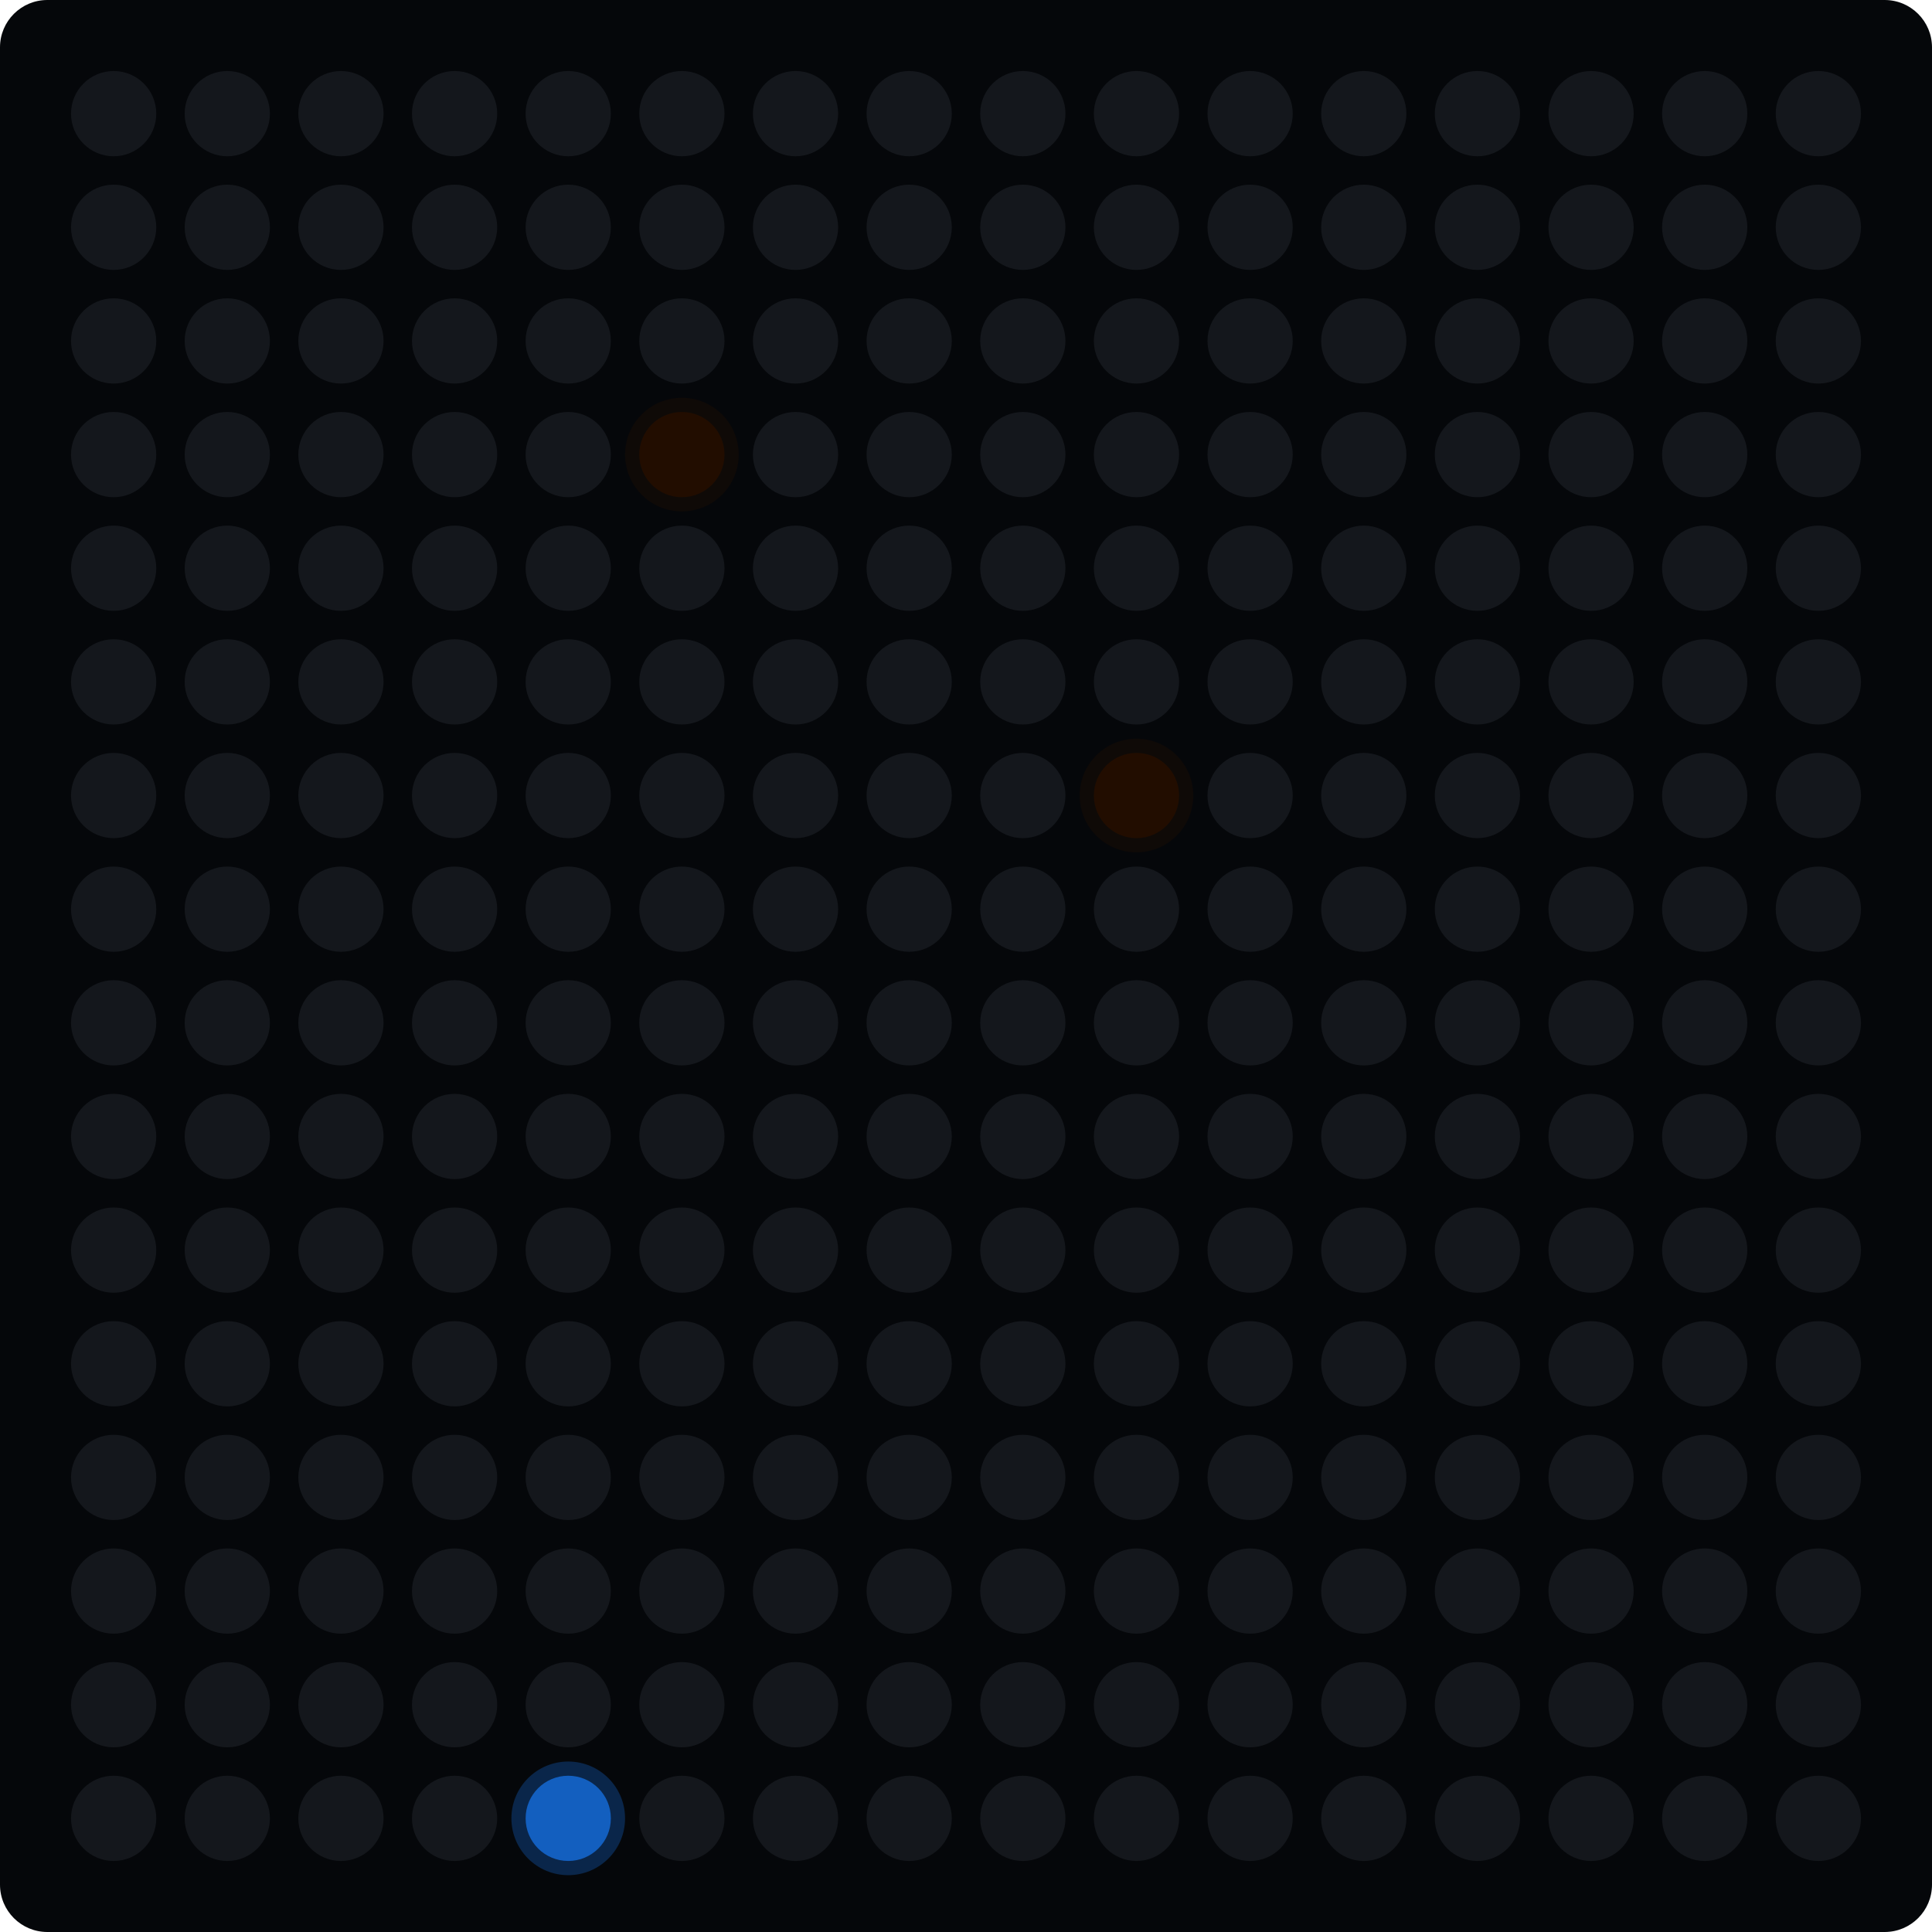
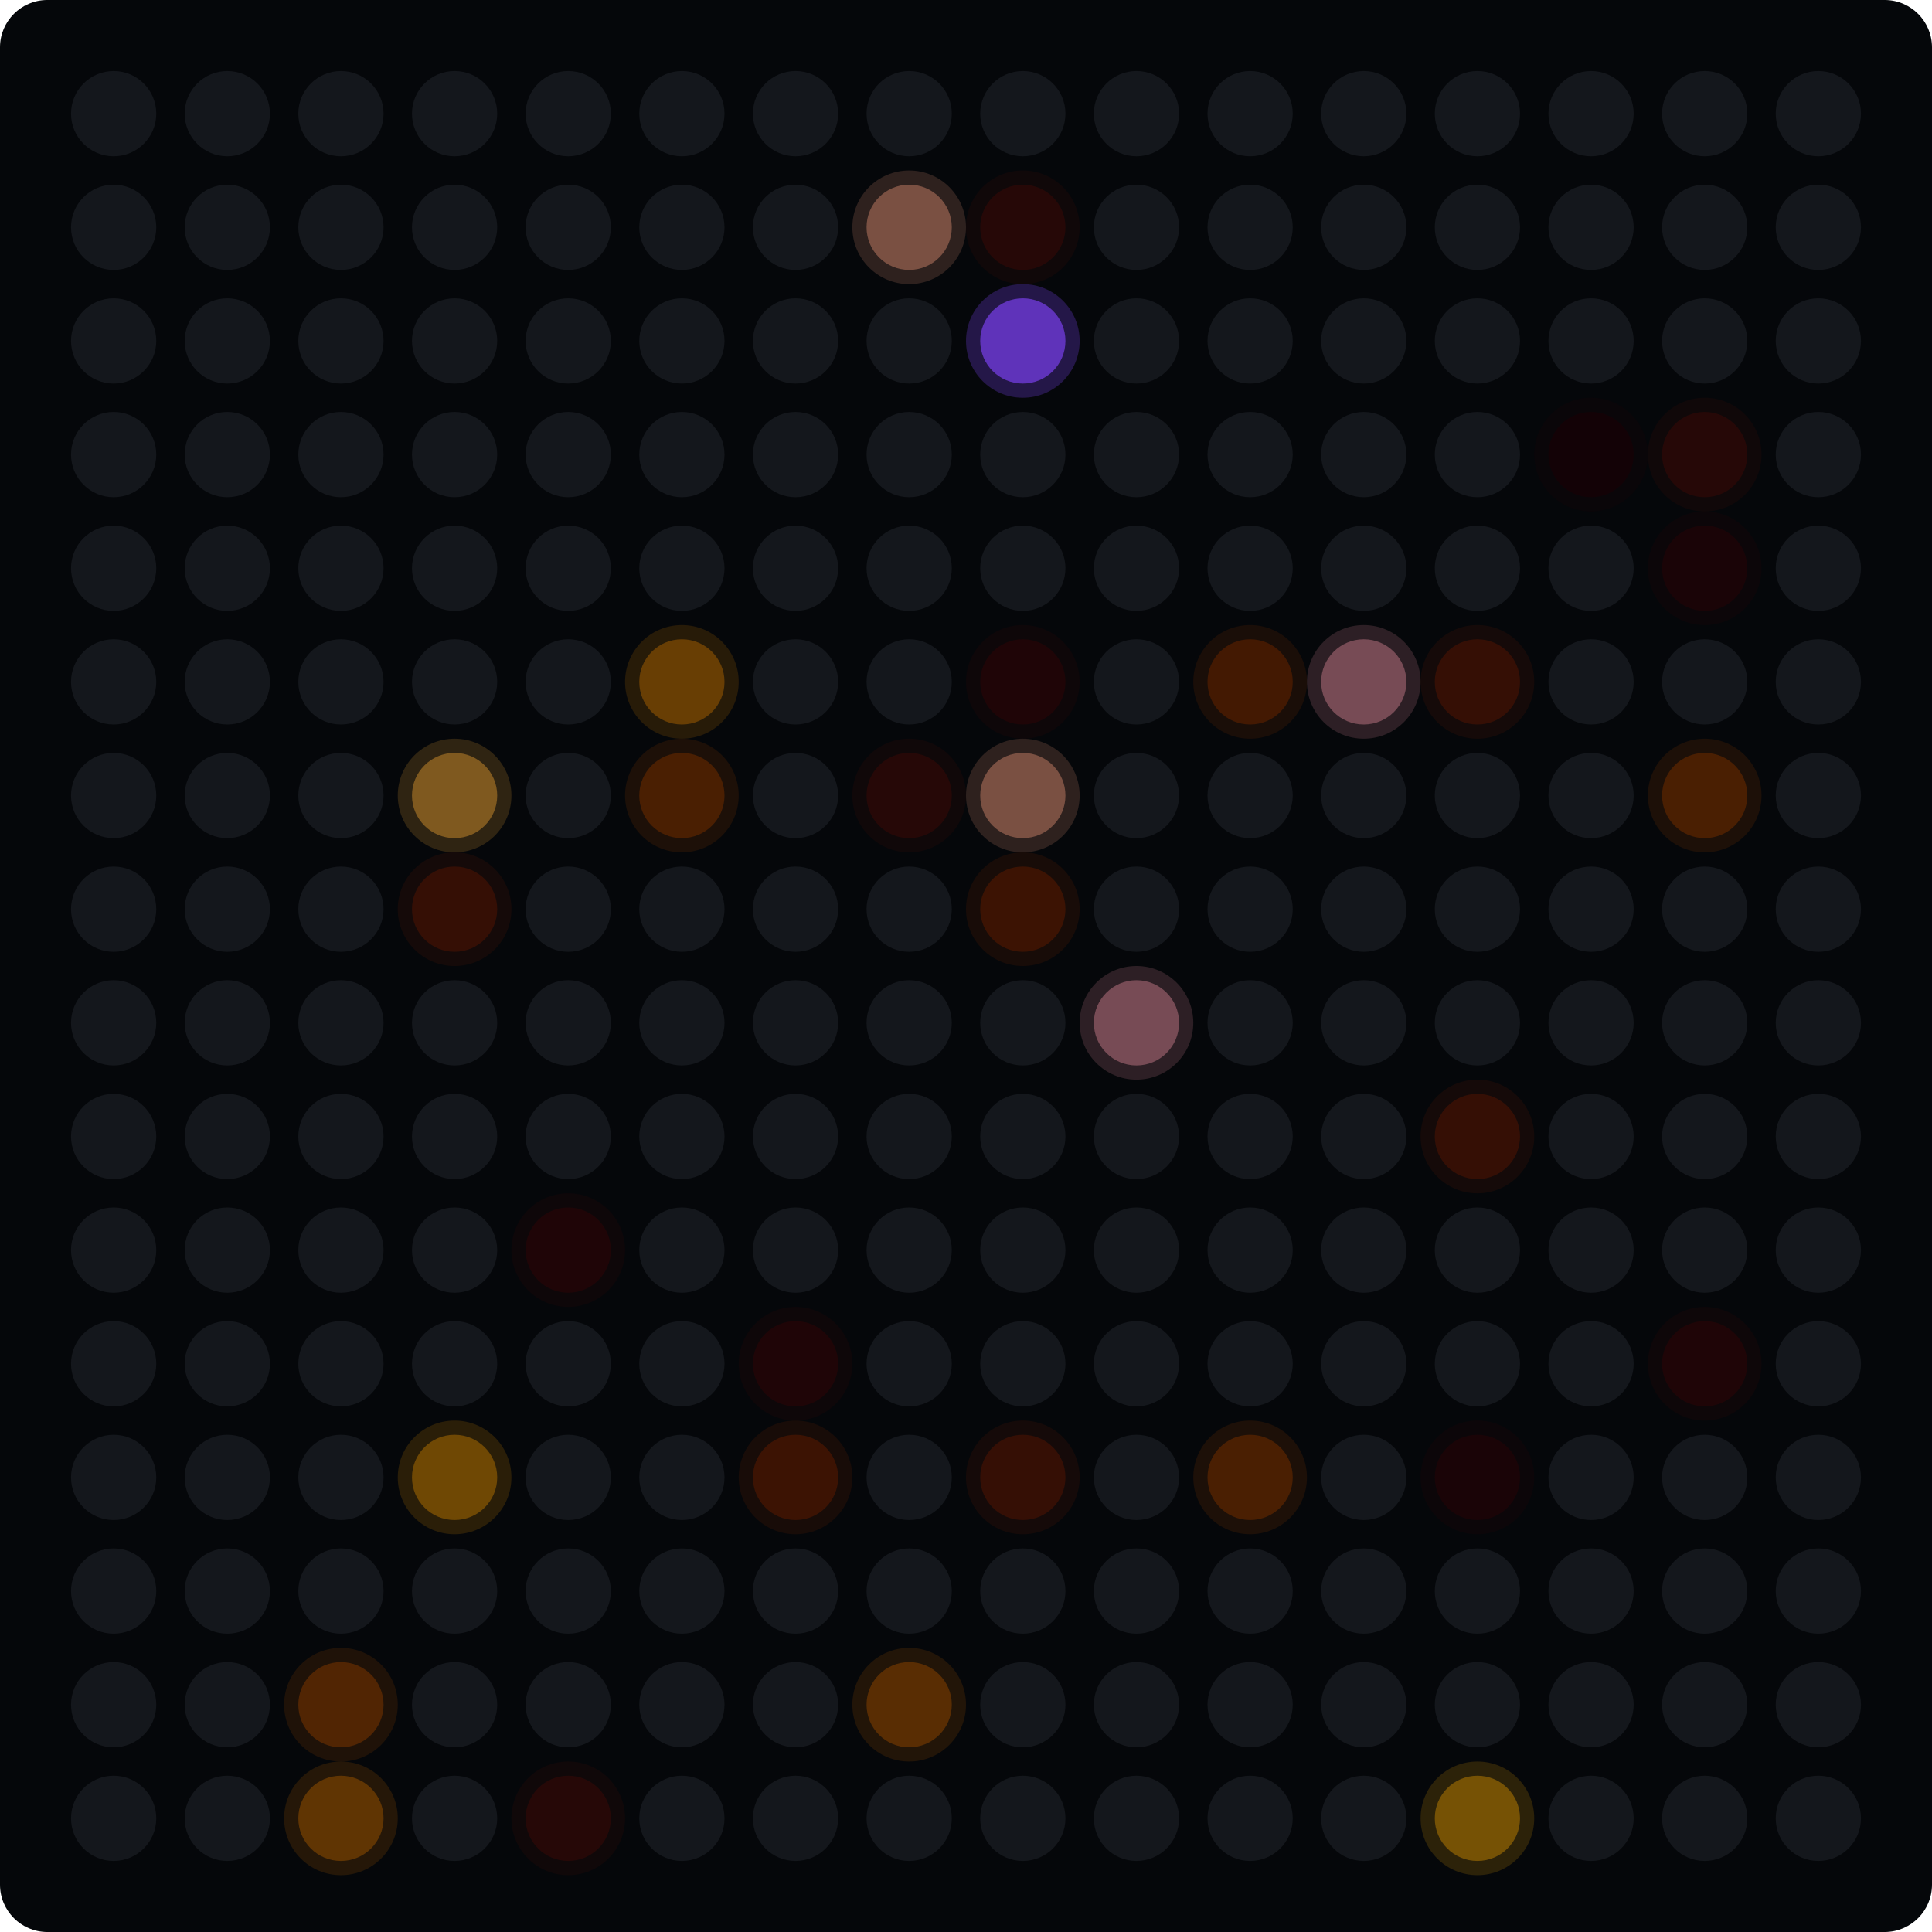
<svg xmlns="http://www.w3.org/2000/svg" viewBox="0 0 408 408" width="408" height="408" role="img" aria-label="LED preview of the Starfield example graph">
  <rect width="408" height="408" rx="10" fill="#05070a" />
  <circle cx="24" cy="24" r="9" fill="#14171c" />
  <circle cx="48" cy="24" r="9" fill="#14171c" />
  <circle cx="72" cy="24" r="9" fill="#14171c" />
  <circle cx="96" cy="24" r="9" fill="#14171c" />
  <circle cx="120" cy="24" r="9" fill="#14171c" />
  <circle cx="144" cy="24" r="9" fill="#14171c" />
  <circle cx="168" cy="24" r="9" fill="#14171c" />
  <circle cx="192" cy="24" r="9" fill="#14171c" />
  <circle cx="216" cy="24" r="9" fill="#14171c" />
  <circle cx="240" cy="24" r="9" fill="#14171c" />
  <circle cx="264" cy="24" r="9" fill="#14171c" />
  <circle cx="288" cy="24" r="9" fill="#14171c" />
  <circle cx="312" cy="24" r="9" fill="#14171c" />
  <circle cx="336" cy="24" r="9" fill="#14171c" />
  <circle cx="360" cy="24" r="9" fill="#14171c" />
  <circle cx="384" cy="24" r="9" fill="#14171c" />
  <circle cx="24" cy="48" r="9" fill="#14171c" />
  <circle cx="48" cy="48" r="9" fill="#14171c" />
  <circle cx="72" cy="48" r="9" fill="#14171c" />
  <circle cx="96" cy="48" r="9" fill="#14171c" />
  <circle cx="120" cy="48" r="9" fill="#14171c" />
  <circle cx="144" cy="48" r="9" fill="#14171c" />
  <circle cx="168" cy="48" r="9" fill="#14171c" />
-   <circle cx="192" cy="48" r="9" fill="#14171c" />
-   <circle cx="216" cy="48" r="9" fill="#14171c" />
+   <circle cx="192" cy="48" r="12" fill="rgb(122,80,66)" opacity="0.35" />
+   <circle cx="192" cy="48" r="9" fill="rgb(122,80,66)" />
+   <circle cx="216" cy="48" r="12" fill="rgb(38,8,7)" opacity="0.35" />
+   <circle cx="216" cy="48" r="9" fill="rgb(38,8,7)" />
  <circle cx="240" cy="48" r="9" fill="#14171c" />
  <circle cx="264" cy="48" r="9" fill="#14171c" />
  <circle cx="288" cy="48" r="9" fill="#14171c" />
  <circle cx="312" cy="48" r="9" fill="#14171c" />
  <circle cx="336" cy="48" r="9" fill="#14171c" />
  <circle cx="360" cy="48" r="9" fill="#14171c" />
  <circle cx="384" cy="48" r="9" fill="#14171c" />
  <circle cx="24" cy="72" r="9" fill="#14171c" />
  <circle cx="48" cy="72" r="9" fill="#14171c" />
  <circle cx="72" cy="72" r="9" fill="#14171c" />
  <circle cx="96" cy="72" r="9" fill="#14171c" />
  <circle cx="120" cy="72" r="9" fill="#14171c" />
  <circle cx="144" cy="72" r="9" fill="#14171c" />
  <circle cx="168" cy="72" r="9" fill="#14171c" />
  <circle cx="192" cy="72" r="9" fill="#14171c" />
-   <circle cx="216" cy="72" r="9" fill="#14171c" />
+   <circle cx="216" cy="72" r="12" fill="rgb(95,51,186)" opacity="0.35" />
+   <circle cx="216" cy="72" r="9" fill="rgb(95,51,186)" />
  <circle cx="240" cy="72" r="9" fill="#14171c" />
  <circle cx="264" cy="72" r="9" fill="#14171c" />
  <circle cx="288" cy="72" r="9" fill="#14171c" />
  <circle cx="312" cy="72" r="9" fill="#14171c" />
  <circle cx="336" cy="72" r="9" fill="#14171c" />
  <circle cx="360" cy="72" r="9" fill="#14171c" />
  <circle cx="384" cy="72" r="9" fill="#14171c" />
  <circle cx="24" cy="96" r="9" fill="#14171c" />
  <circle cx="48" cy="96" r="9" fill="#14171c" />
  <circle cx="72" cy="96" r="9" fill="#14171c" />
  <circle cx="96" cy="96" r="9" fill="#14171c" />
  <circle cx="120" cy="96" r="9" fill="#14171c" />
-   <circle cx="144" cy="96" r="12" fill="rgb(34,13,0)" opacity="0.35" />
-   <circle cx="144" cy="96" r="9" fill="rgb(34,13,0)" />
+   <circle cx="144" cy="96" r="9" fill="#14171c" />
  <circle cx="168" cy="96" r="9" fill="#14171c" />
  <circle cx="192" cy="96" r="9" fill="#14171c" />
  <circle cx="216" cy="96" r="9" fill="#14171c" />
  <circle cx="240" cy="96" r="9" fill="#14171c" />
  <circle cx="264" cy="96" r="9" fill="#14171c" />
  <circle cx="288" cy="96" r="9" fill="#14171c" />
  <circle cx="312" cy="96" r="9" fill="#14171c" />
-   <circle cx="336" cy="96" r="9" fill="#14171c" />
-   <circle cx="360" cy="96" r="9" fill="#14171c" />
+   <circle cx="336" cy="96" r="12" fill="rgb(19,2,6)" opacity="0.35" />
+   <circle cx="336" cy="96" r="9" fill="rgb(19,2,6)" />
+   <circle cx="360" cy="96" r="12" fill="rgb(38,8,7)" opacity="0.35" />
+   <circle cx="360" cy="96" r="9" fill="rgb(38,8,7)" />
  <circle cx="384" cy="96" r="9" fill="#14171c" />
  <circle cx="24" cy="120" r="9" fill="#14171c" />
  <circle cx="48" cy="120" r="9" fill="#14171c" />
  <circle cx="72" cy="120" r="9" fill="#14171c" />
  <circle cx="96" cy="120" r="9" fill="#14171c" />
  <circle cx="120" cy="120" r="9" fill="#14171c" />
  <circle cx="144" cy="120" r="9" fill="#14171c" />
  <circle cx="168" cy="120" r="9" fill="#14171c" />
  <circle cx="192" cy="120" r="9" fill="#14171c" />
  <circle cx="216" cy="120" r="9" fill="#14171c" />
  <circle cx="240" cy="120" r="9" fill="#14171c" />
  <circle cx="264" cy="120" r="9" fill="#14171c" />
  <circle cx="288" cy="120" r="9" fill="#14171c" />
  <circle cx="312" cy="120" r="9" fill="#14171c" />
  <circle cx="336" cy="120" r="9" fill="#14171c" />
-   <circle cx="360" cy="120" r="9" fill="#14171c" />
+   <circle cx="360" cy="120" r="12" fill="rgb(26,4,7)" opacity="0.35" />
+   <circle cx="360" cy="120" r="9" fill="rgb(26,4,7)" />
  <circle cx="384" cy="120" r="9" fill="#14171c" />
  <circle cx="24" cy="144" r="9" fill="#14171c" />
  <circle cx="48" cy="144" r="9" fill="#14171c" />
  <circle cx="72" cy="144" r="9" fill="#14171c" />
  <circle cx="96" cy="144" r="9" fill="#14171c" />
  <circle cx="120" cy="144" r="9" fill="#14171c" />
-   <circle cx="144" cy="144" r="9" fill="#14171c" />
+   <circle cx="144" cy="144" r="12" fill="rgb(104,62,4)" opacity="0.35" />
+   <circle cx="144" cy="144" r="9" fill="rgb(104,62,4)" />
  <circle cx="168" cy="144" r="9" fill="#14171c" />
  <circle cx="192" cy="144" r="9" fill="#14171c" />
-   <circle cx="216" cy="144" r="9" fill="#14171c" />
+   <circle cx="216" cy="144" r="12" fill="rgb(31,5,7)" opacity="0.35" />
+   <circle cx="216" cy="144" r="9" fill="rgb(31,5,7)" />
  <circle cx="240" cy="144" r="9" fill="#14171c" />
-   <circle cx="264" cy="144" r="9" fill="#14171c" />
-   <circle cx="288" cy="144" r="9" fill="#14171c" />
-   <circle cx="312" cy="144" r="9" fill="#14171c" />
+   <circle cx="264" cy="144" r="12" fill="rgb(67,25,2)" opacity="0.35" />
+   <circle cx="264" cy="144" r="9" fill="rgb(67,25,2)" />
+   <circle cx="288" cy="144" r="12" fill="rgb(119,75,85)" opacity="0.35" />
+   <circle cx="288" cy="144" r="9" fill="rgb(119,75,85)" />
+   <circle cx="312" cy="144" r="12" fill="rgb(53,15,5)" opacity="0.35" />
+   <circle cx="312" cy="144" r="9" fill="rgb(53,15,5)" />
  <circle cx="336" cy="144" r="9" fill="#14171c" />
  <circle cx="360" cy="144" r="9" fill="#14171c" />
  <circle cx="384" cy="144" r="9" fill="#14171c" />
  <circle cx="24" cy="168" r="9" fill="#14171c" />
  <circle cx="48" cy="168" r="9" fill="#14171c" />
  <circle cx="72" cy="168" r="9" fill="#14171c" />
-   <circle cx="96" cy="168" r="9" fill="#14171c" />
+   <circle cx="96" cy="168" r="12" fill="rgb(127,89,31)" opacity="0.35" />
+   <circle cx="96" cy="168" r="9" fill="rgb(127,89,31)" />
  <circle cx="120" cy="168" r="9" fill="#14171c" />
-   <circle cx="144" cy="168" r="9" fill="#14171c" />
+   <circle cx="144" cy="168" r="12" fill="rgb(74,31,2)" opacity="0.35" />
+   <circle cx="144" cy="168" r="9" fill="rgb(74,31,2)" />
  <circle cx="168" cy="168" r="9" fill="#14171c" />
-   <circle cx="192" cy="168" r="9" fill="#14171c" />
-   <circle cx="216" cy="168" r="9" fill="#14171c" />
-   <circle cx="240" cy="168" r="12" fill="rgb(34,13,0)" opacity="0.35" />
-   <circle cx="240" cy="168" r="9" fill="rgb(34,13,0)" />
+   <circle cx="192" cy="168" r="12" fill="rgb(38,8,7)" opacity="0.35" />
+   <circle cx="192" cy="168" r="9" fill="rgb(38,8,7)" />
+   <circle cx="216" cy="168" r="12" fill="rgb(122,80,66)" opacity="0.35" />
+   <circle cx="216" cy="168" r="9" fill="rgb(122,80,66)" />
+   <circle cx="240" cy="168" r="9" fill="#14171c" />
  <circle cx="264" cy="168" r="9" fill="#14171c" />
  <circle cx="288" cy="168" r="9" fill="#14171c" />
  <circle cx="312" cy="168" r="9" fill="#14171c" />
  <circle cx="336" cy="168" r="9" fill="#14171c" />
-   <circle cx="360" cy="168" r="9" fill="#14171c" />
+   <circle cx="360" cy="168" r="12" fill="rgb(74,31,2)" opacity="0.35" />
+   <circle cx="360" cy="168" r="9" fill="rgb(74,31,2)" />
  <circle cx="384" cy="168" r="9" fill="#14171c" />
  <circle cx="24" cy="192" r="9" fill="#14171c" />
  <circle cx="48" cy="192" r="9" fill="#14171c" />
  <circle cx="72" cy="192" r="9" fill="#14171c" />
-   <circle cx="96" cy="192" r="9" fill="#14171c" />
+   <circle cx="96" cy="192" r="12" fill="rgb(53,15,5)" opacity="0.35" />
+   <circle cx="96" cy="192" r="9" fill="rgb(53,15,5)" />
  <circle cx="120" cy="192" r="9" fill="#14171c" />
  <circle cx="144" cy="192" r="9" fill="#14171c" />
  <circle cx="168" cy="192" r="9" fill="#14171c" />
  <circle cx="192" cy="192" r="9" fill="#14171c" />
-   <circle cx="216" cy="192" r="9" fill="#14171c" />
+   <circle cx="216" cy="192" r="12" fill="rgb(60,19,3)" opacity="0.35" />
+   <circle cx="216" cy="192" r="9" fill="rgb(60,19,3)" />
  <circle cx="240" cy="192" r="9" fill="#14171c" />
  <circle cx="264" cy="192" r="9" fill="#14171c" />
  <circle cx="288" cy="192" r="9" fill="#14171c" />
  <circle cx="312" cy="192" r="9" fill="#14171c" />
  <circle cx="336" cy="192" r="9" fill="#14171c" />
  <circle cx="360" cy="192" r="9" fill="#14171c" />
  <circle cx="384" cy="192" r="9" fill="#14171c" />
  <circle cx="24" cy="216" r="9" fill="#14171c" />
  <circle cx="48" cy="216" r="9" fill="#14171c" />
  <circle cx="72" cy="216" r="9" fill="#14171c" />
  <circle cx="96" cy="216" r="9" fill="#14171c" />
  <circle cx="120" cy="216" r="9" fill="#14171c" />
  <circle cx="144" cy="216" r="9" fill="#14171c" />
  <circle cx="168" cy="216" r="9" fill="#14171c" />
  <circle cx="192" cy="216" r="9" fill="#14171c" />
  <circle cx="216" cy="216" r="9" fill="#14171c" />
-   <circle cx="240" cy="216" r="9" fill="#14171c" />
+   <circle cx="240" cy="216" r="12" fill="rgb(119,75,85)" opacity="0.35" />
+   <circle cx="240" cy="216" r="9" fill="rgb(119,75,85)" />
  <circle cx="264" cy="216" r="9" fill="#14171c" />
  <circle cx="288" cy="216" r="9" fill="#14171c" />
  <circle cx="312" cy="216" r="9" fill="#14171c" />
  <circle cx="336" cy="216" r="9" fill="#14171c" />
  <circle cx="360" cy="216" r="9" fill="#14171c" />
  <circle cx="384" cy="216" r="9" fill="#14171c" />
  <circle cx="24" cy="240" r="9" fill="#14171c" />
  <circle cx="48" cy="240" r="9" fill="#14171c" />
  <circle cx="72" cy="240" r="9" fill="#14171c" />
  <circle cx="96" cy="240" r="9" fill="#14171c" />
  <circle cx="120" cy="240" r="9" fill="#14171c" />
  <circle cx="144" cy="240" r="9" fill="#14171c" />
  <circle cx="168" cy="240" r="9" fill="#14171c" />
  <circle cx="192" cy="240" r="9" fill="#14171c" />
  <circle cx="216" cy="240" r="9" fill="#14171c" />
  <circle cx="240" cy="240" r="9" fill="#14171c" />
  <circle cx="264" cy="240" r="9" fill="#14171c" />
  <circle cx="288" cy="240" r="9" fill="#14171c" />
-   <circle cx="312" cy="240" r="9" fill="#14171c" />
+   <circle cx="312" cy="240" r="12" fill="rgb(53,15,5)" opacity="0.35" />
+   <circle cx="312" cy="240" r="9" fill="rgb(53,15,5)" />
  <circle cx="336" cy="240" r="9" fill="#14171c" />
  <circle cx="360" cy="240" r="9" fill="#14171c" />
  <circle cx="384" cy="240" r="9" fill="#14171c" />
  <circle cx="24" cy="264" r="9" fill="#14171c" />
  <circle cx="48" cy="264" r="9" fill="#14171c" />
  <circle cx="72" cy="264" r="9" fill="#14171c" />
  <circle cx="96" cy="264" r="9" fill="#14171c" />
-   <circle cx="120" cy="264" r="9" fill="#14171c" />
+   <circle cx="120" cy="264" r="12" fill="rgb(31,5,7)" opacity="0.35" />
+   <circle cx="120" cy="264" r="9" fill="rgb(31,5,7)" />
  <circle cx="144" cy="264" r="9" fill="#14171c" />
  <circle cx="168" cy="264" r="9" fill="#14171c" />
  <circle cx="192" cy="264" r="9" fill="#14171c" />
  <circle cx="216" cy="264" r="9" fill="#14171c" />
  <circle cx="240" cy="264" r="9" fill="#14171c" />
  <circle cx="264" cy="264" r="9" fill="#14171c" />
  <circle cx="288" cy="264" r="9" fill="#14171c" />
  <circle cx="312" cy="264" r="9" fill="#14171c" />
  <circle cx="336" cy="264" r="9" fill="#14171c" />
  <circle cx="360" cy="264" r="9" fill="#14171c" />
  <circle cx="384" cy="264" r="9" fill="#14171c" />
  <circle cx="24" cy="288" r="9" fill="#14171c" />
  <circle cx="48" cy="288" r="9" fill="#14171c" />
  <circle cx="72" cy="288" r="9" fill="#14171c" />
  <circle cx="96" cy="288" r="9" fill="#14171c" />
  <circle cx="120" cy="288" r="9" fill="#14171c" />
  <circle cx="144" cy="288" r="9" fill="#14171c" />
-   <circle cx="168" cy="288" r="9" fill="#14171c" />
+   <circle cx="168" cy="288" r="12" fill="rgb(31,5,7)" opacity="0.35" />
+   <circle cx="168" cy="288" r="9" fill="rgb(31,5,7)" />
  <circle cx="192" cy="288" r="9" fill="#14171c" />
  <circle cx="216" cy="288" r="9" fill="#14171c" />
  <circle cx="240" cy="288" r="9" fill="#14171c" />
  <circle cx="264" cy="288" r="9" fill="#14171c" />
  <circle cx="288" cy="288" r="9" fill="#14171c" />
  <circle cx="312" cy="288" r="9" fill="#14171c" />
  <circle cx="336" cy="288" r="9" fill="#14171c" />
-   <circle cx="360" cy="288" r="9" fill="#14171c" />
+   <circle cx="360" cy="288" r="12" fill="rgb(31,5,7)" opacity="0.35" />
+   <circle cx="360" cy="288" r="9" fill="rgb(31,5,7)" />
  <circle cx="384" cy="288" r="9" fill="#14171c" />
  <circle cx="24" cy="312" r="9" fill="#14171c" />
  <circle cx="48" cy="312" r="9" fill="#14171c" />
  <circle cx="72" cy="312" r="9" fill="#14171c" />
-   <circle cx="96" cy="312" r="9" fill="#14171c" />
+   <circle cx="96" cy="312" r="12" fill="rgb(111,72,4)" opacity="0.35" />
+   <circle cx="96" cy="312" r="9" fill="rgb(111,72,4)" />
  <circle cx="120" cy="312" r="9" fill="#14171c" />
  <circle cx="144" cy="312" r="9" fill="#14171c" />
-   <circle cx="168" cy="312" r="9" fill="#14171c" />
+   <circle cx="168" cy="312" r="12" fill="rgb(60,19,3)" opacity="0.35" />
+   <circle cx="168" cy="312" r="9" fill="rgb(60,19,3)" />
  <circle cx="192" cy="312" r="9" fill="#14171c" />
-   <circle cx="216" cy="312" r="9" fill="#14171c" />
+   <circle cx="216" cy="312" r="12" fill="rgb(53,15,5)" opacity="0.35" />
+   <circle cx="216" cy="312" r="9" fill="rgb(53,15,5)" />
  <circle cx="240" cy="312" r="9" fill="#14171c" />
-   <circle cx="264" cy="312" r="9" fill="#14171c" />
+   <circle cx="264" cy="312" r="12" fill="rgb(74,31,2)" opacity="0.35" />
+   <circle cx="264" cy="312" r="9" fill="rgb(74,31,2)" />
  <circle cx="288" cy="312" r="9" fill="#14171c" />
-   <circle cx="312" cy="312" r="9" fill="#14171c" />
+   <circle cx="312" cy="312" r="12" fill="rgb(26,4,7)" opacity="0.35" />
+   <circle cx="312" cy="312" r="9" fill="rgb(26,4,7)" />
  <circle cx="336" cy="312" r="9" fill="#14171c" />
  <circle cx="360" cy="312" r="9" fill="#14171c" />
  <circle cx="384" cy="312" r="9" fill="#14171c" />
  <circle cx="24" cy="336" r="9" fill="#14171c" />
  <circle cx="48" cy="336" r="9" fill="#14171c" />
  <circle cx="72" cy="336" r="9" fill="#14171c" />
  <circle cx="96" cy="336" r="9" fill="#14171c" />
  <circle cx="120" cy="336" r="9" fill="#14171c" />
  <circle cx="144" cy="336" r="9" fill="#14171c" />
  <circle cx="168" cy="336" r="9" fill="#14171c" />
  <circle cx="192" cy="336" r="9" fill="#14171c" />
  <circle cx="216" cy="336" r="9" fill="#14171c" />
  <circle cx="240" cy="336" r="9" fill="#14171c" />
  <circle cx="264" cy="336" r="9" fill="#14171c" />
  <circle cx="288" cy="336" r="9" fill="#14171c" />
  <circle cx="312" cy="336" r="9" fill="#14171c" />
  <circle cx="336" cy="336" r="9" fill="#14171c" />
  <circle cx="360" cy="336" r="9" fill="#14171c" />
  <circle cx="384" cy="336" r="9" fill="#14171c" />
  <circle cx="24" cy="360" r="9" fill="#14171c" />
  <circle cx="48" cy="360" r="9" fill="#14171c" />
-   <circle cx="72" cy="360" r="9" fill="#14171c" />
+   <circle cx="72" cy="360" r="12" fill="rgb(81,37,3)" opacity="0.35" />
+   <circle cx="72" cy="360" r="9" fill="rgb(81,37,3)" />
  <circle cx="96" cy="360" r="9" fill="#14171c" />
  <circle cx="120" cy="360" r="9" fill="#14171c" />
  <circle cx="144" cy="360" r="9" fill="#14171c" />
  <circle cx="168" cy="360" r="9" fill="#14171c" />
-   <circle cx="192" cy="360" r="9" fill="#14171c" />
+   <circle cx="192" cy="360" r="12" fill="rgb(89,45,3)" opacity="0.35" />
+   <circle cx="192" cy="360" r="9" fill="rgb(89,45,3)" />
  <circle cx="216" cy="360" r="9" fill="#14171c" />
  <circle cx="240" cy="360" r="9" fill="#14171c" />
  <circle cx="264" cy="360" r="9" fill="#14171c" />
  <circle cx="288" cy="360" r="9" fill="#14171c" />
  <circle cx="312" cy="360" r="9" fill="#14171c" />
  <circle cx="336" cy="360" r="9" fill="#14171c" />
  <circle cx="360" cy="360" r="9" fill="#14171c" />
  <circle cx="384" cy="360" r="9" fill="#14171c" />
  <circle cx="24" cy="384" r="9" fill="#14171c" />
  <circle cx="48" cy="384" r="9" fill="#14171c" />
-   <circle cx="72" cy="384" r="9" fill="#14171c" />
+   <circle cx="72" cy="384" r="12" fill="rgb(96,53,3)" opacity="0.35" />
+   <circle cx="72" cy="384" r="9" fill="rgb(96,53,3)" />
  <circle cx="96" cy="384" r="9" fill="#14171c" />
-   <circle cx="120" cy="384" r="12" fill="rgb(19,95,191)" opacity="0.35" />
-   <circle cx="120" cy="384" r="9" fill="rgb(19,95,191)" />
+   <circle cx="120" cy="384" r="12" fill="rgb(38,8,7)" opacity="0.35" />
+   <circle cx="120" cy="384" r="9" fill="rgb(38,8,7)" />
  <circle cx="144" cy="384" r="9" fill="#14171c" />
  <circle cx="168" cy="384" r="9" fill="#14171c" />
  <circle cx="192" cy="384" r="9" fill="#14171c" />
  <circle cx="216" cy="384" r="9" fill="#14171c" />
  <circle cx="240" cy="384" r="9" fill="#14171c" />
  <circle cx="264" cy="384" r="9" fill="#14171c" />
  <circle cx="288" cy="384" r="9" fill="#14171c" />
-   <circle cx="312" cy="384" r="9" fill="#14171c" />
+   <circle cx="312" cy="384" r="12" fill="rgb(118,82,5)" opacity="0.35" />
+   <circle cx="312" cy="384" r="9" fill="rgb(118,82,5)" />
  <circle cx="336" cy="384" r="9" fill="#14171c" />
  <circle cx="360" cy="384" r="9" fill="#14171c" />
  <circle cx="384" cy="384" r="9" fill="#14171c" />
</svg>
